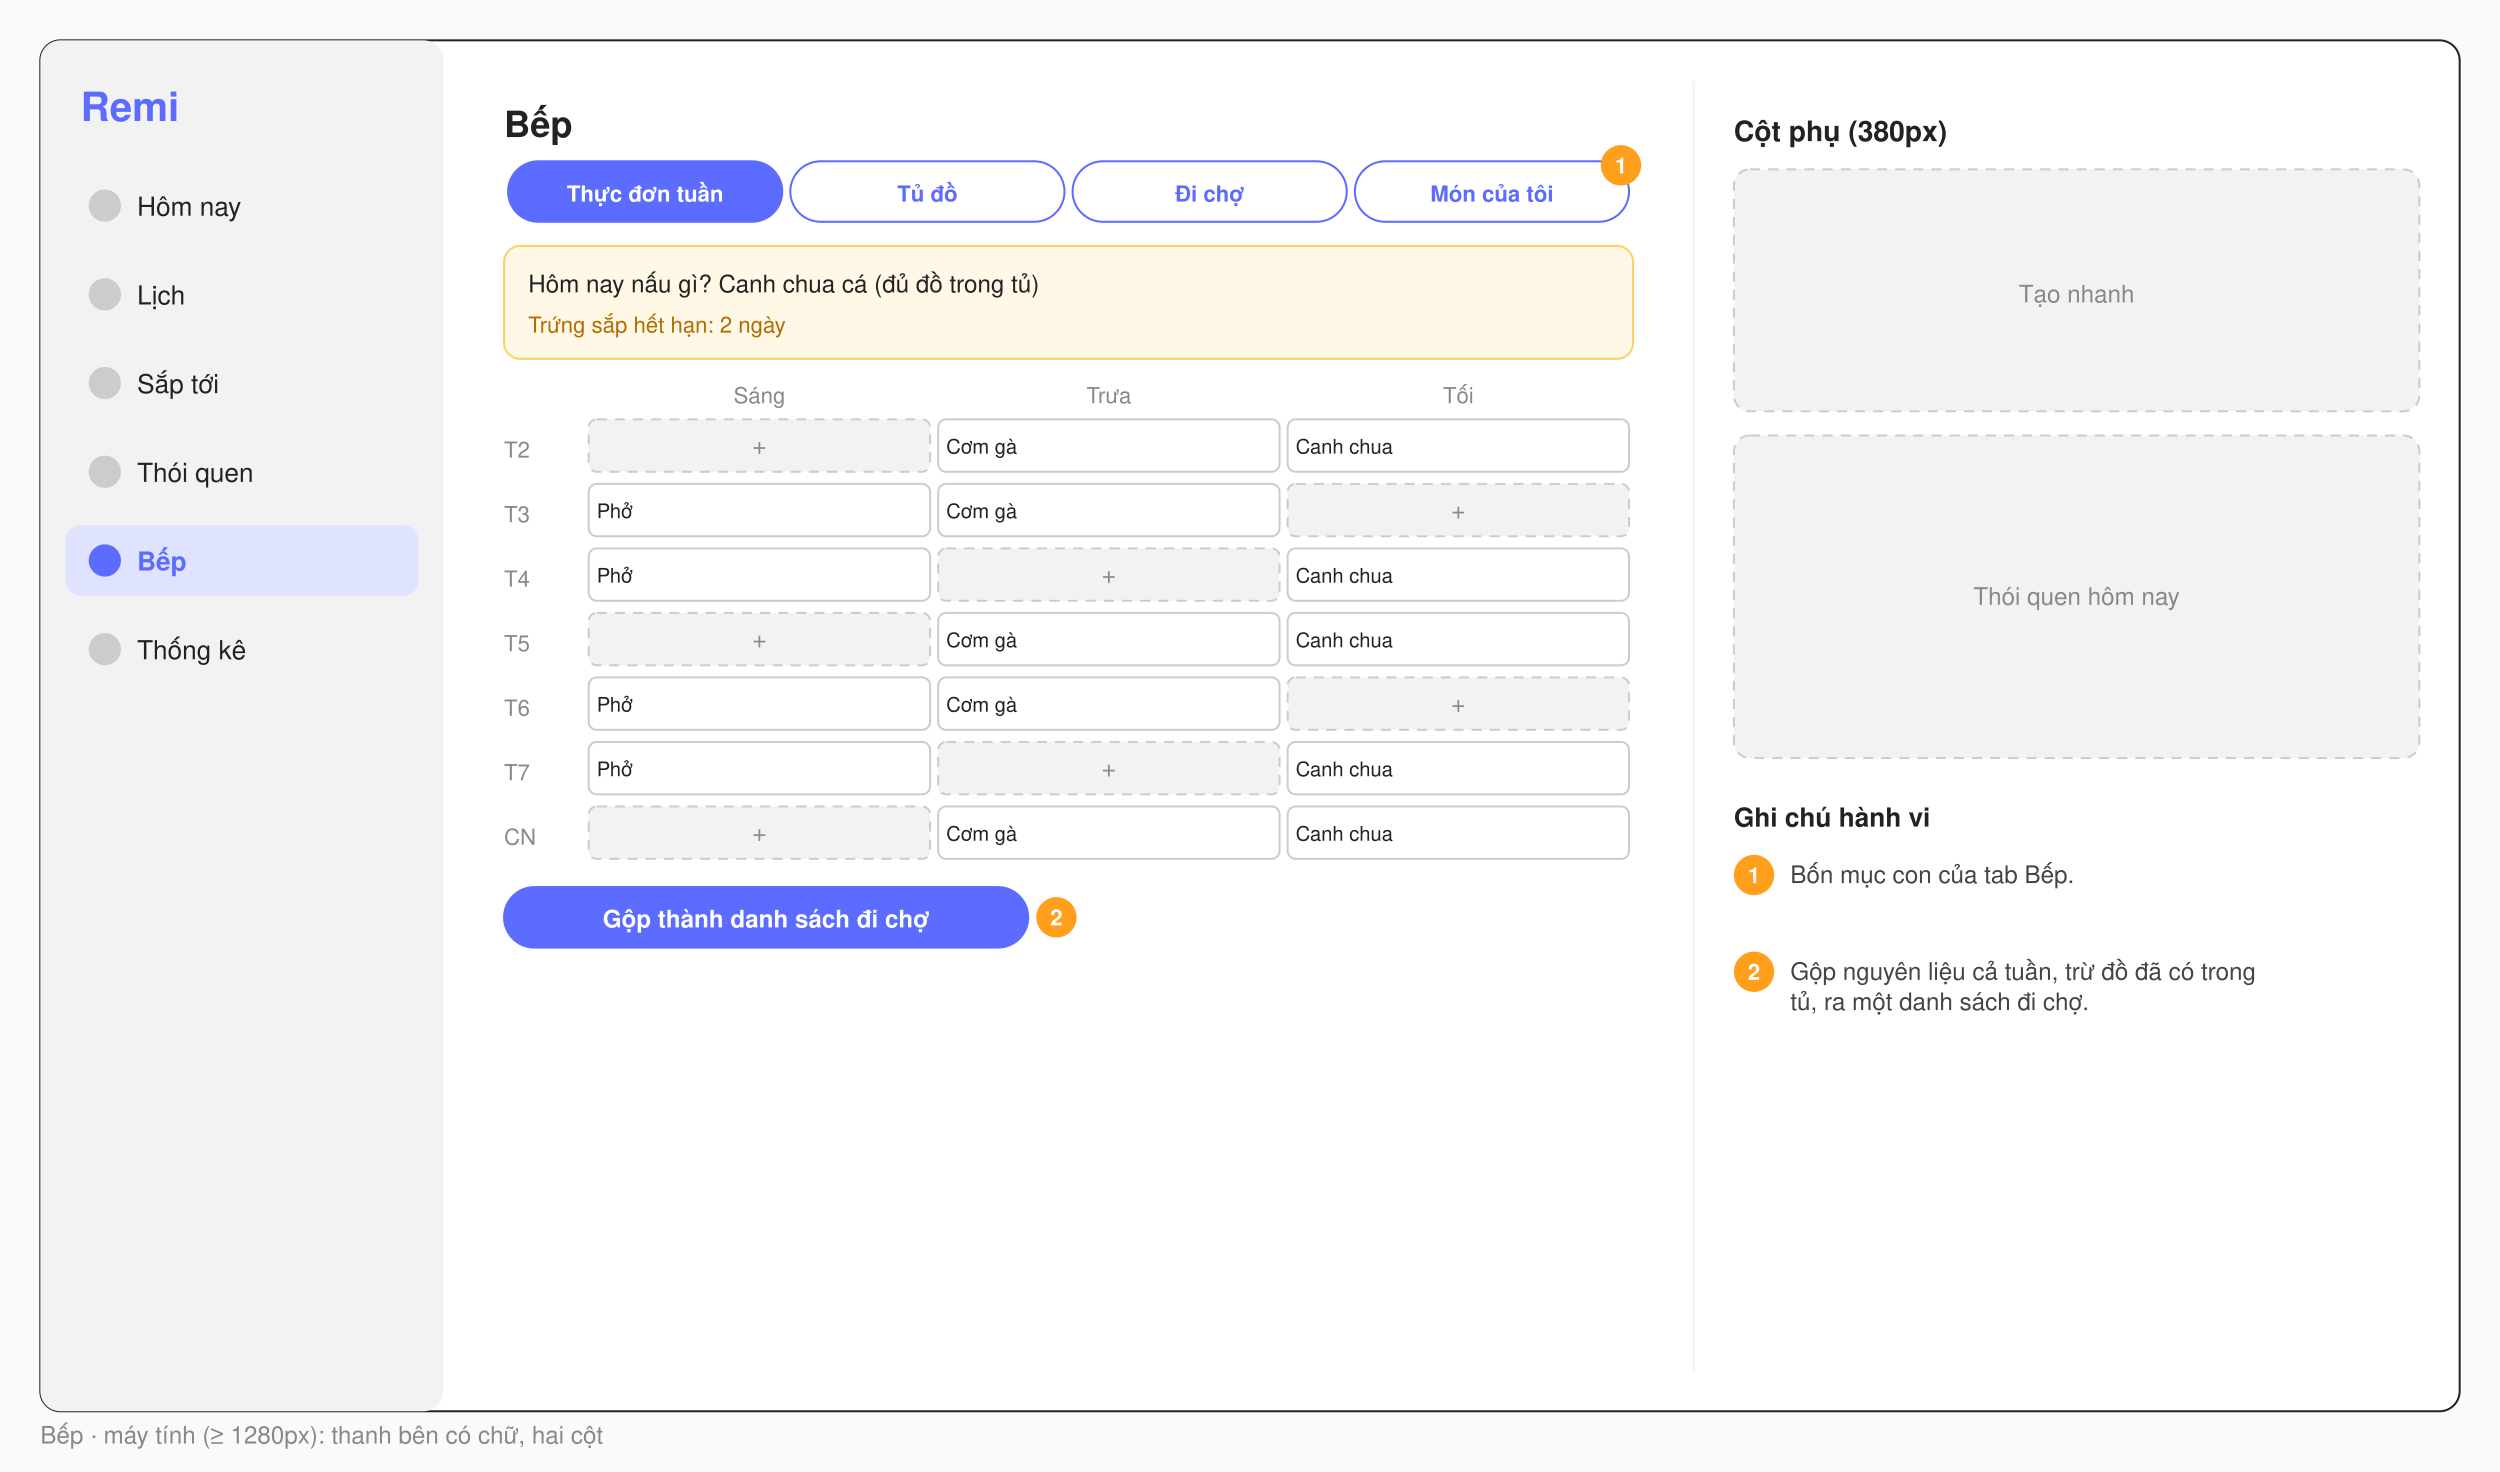
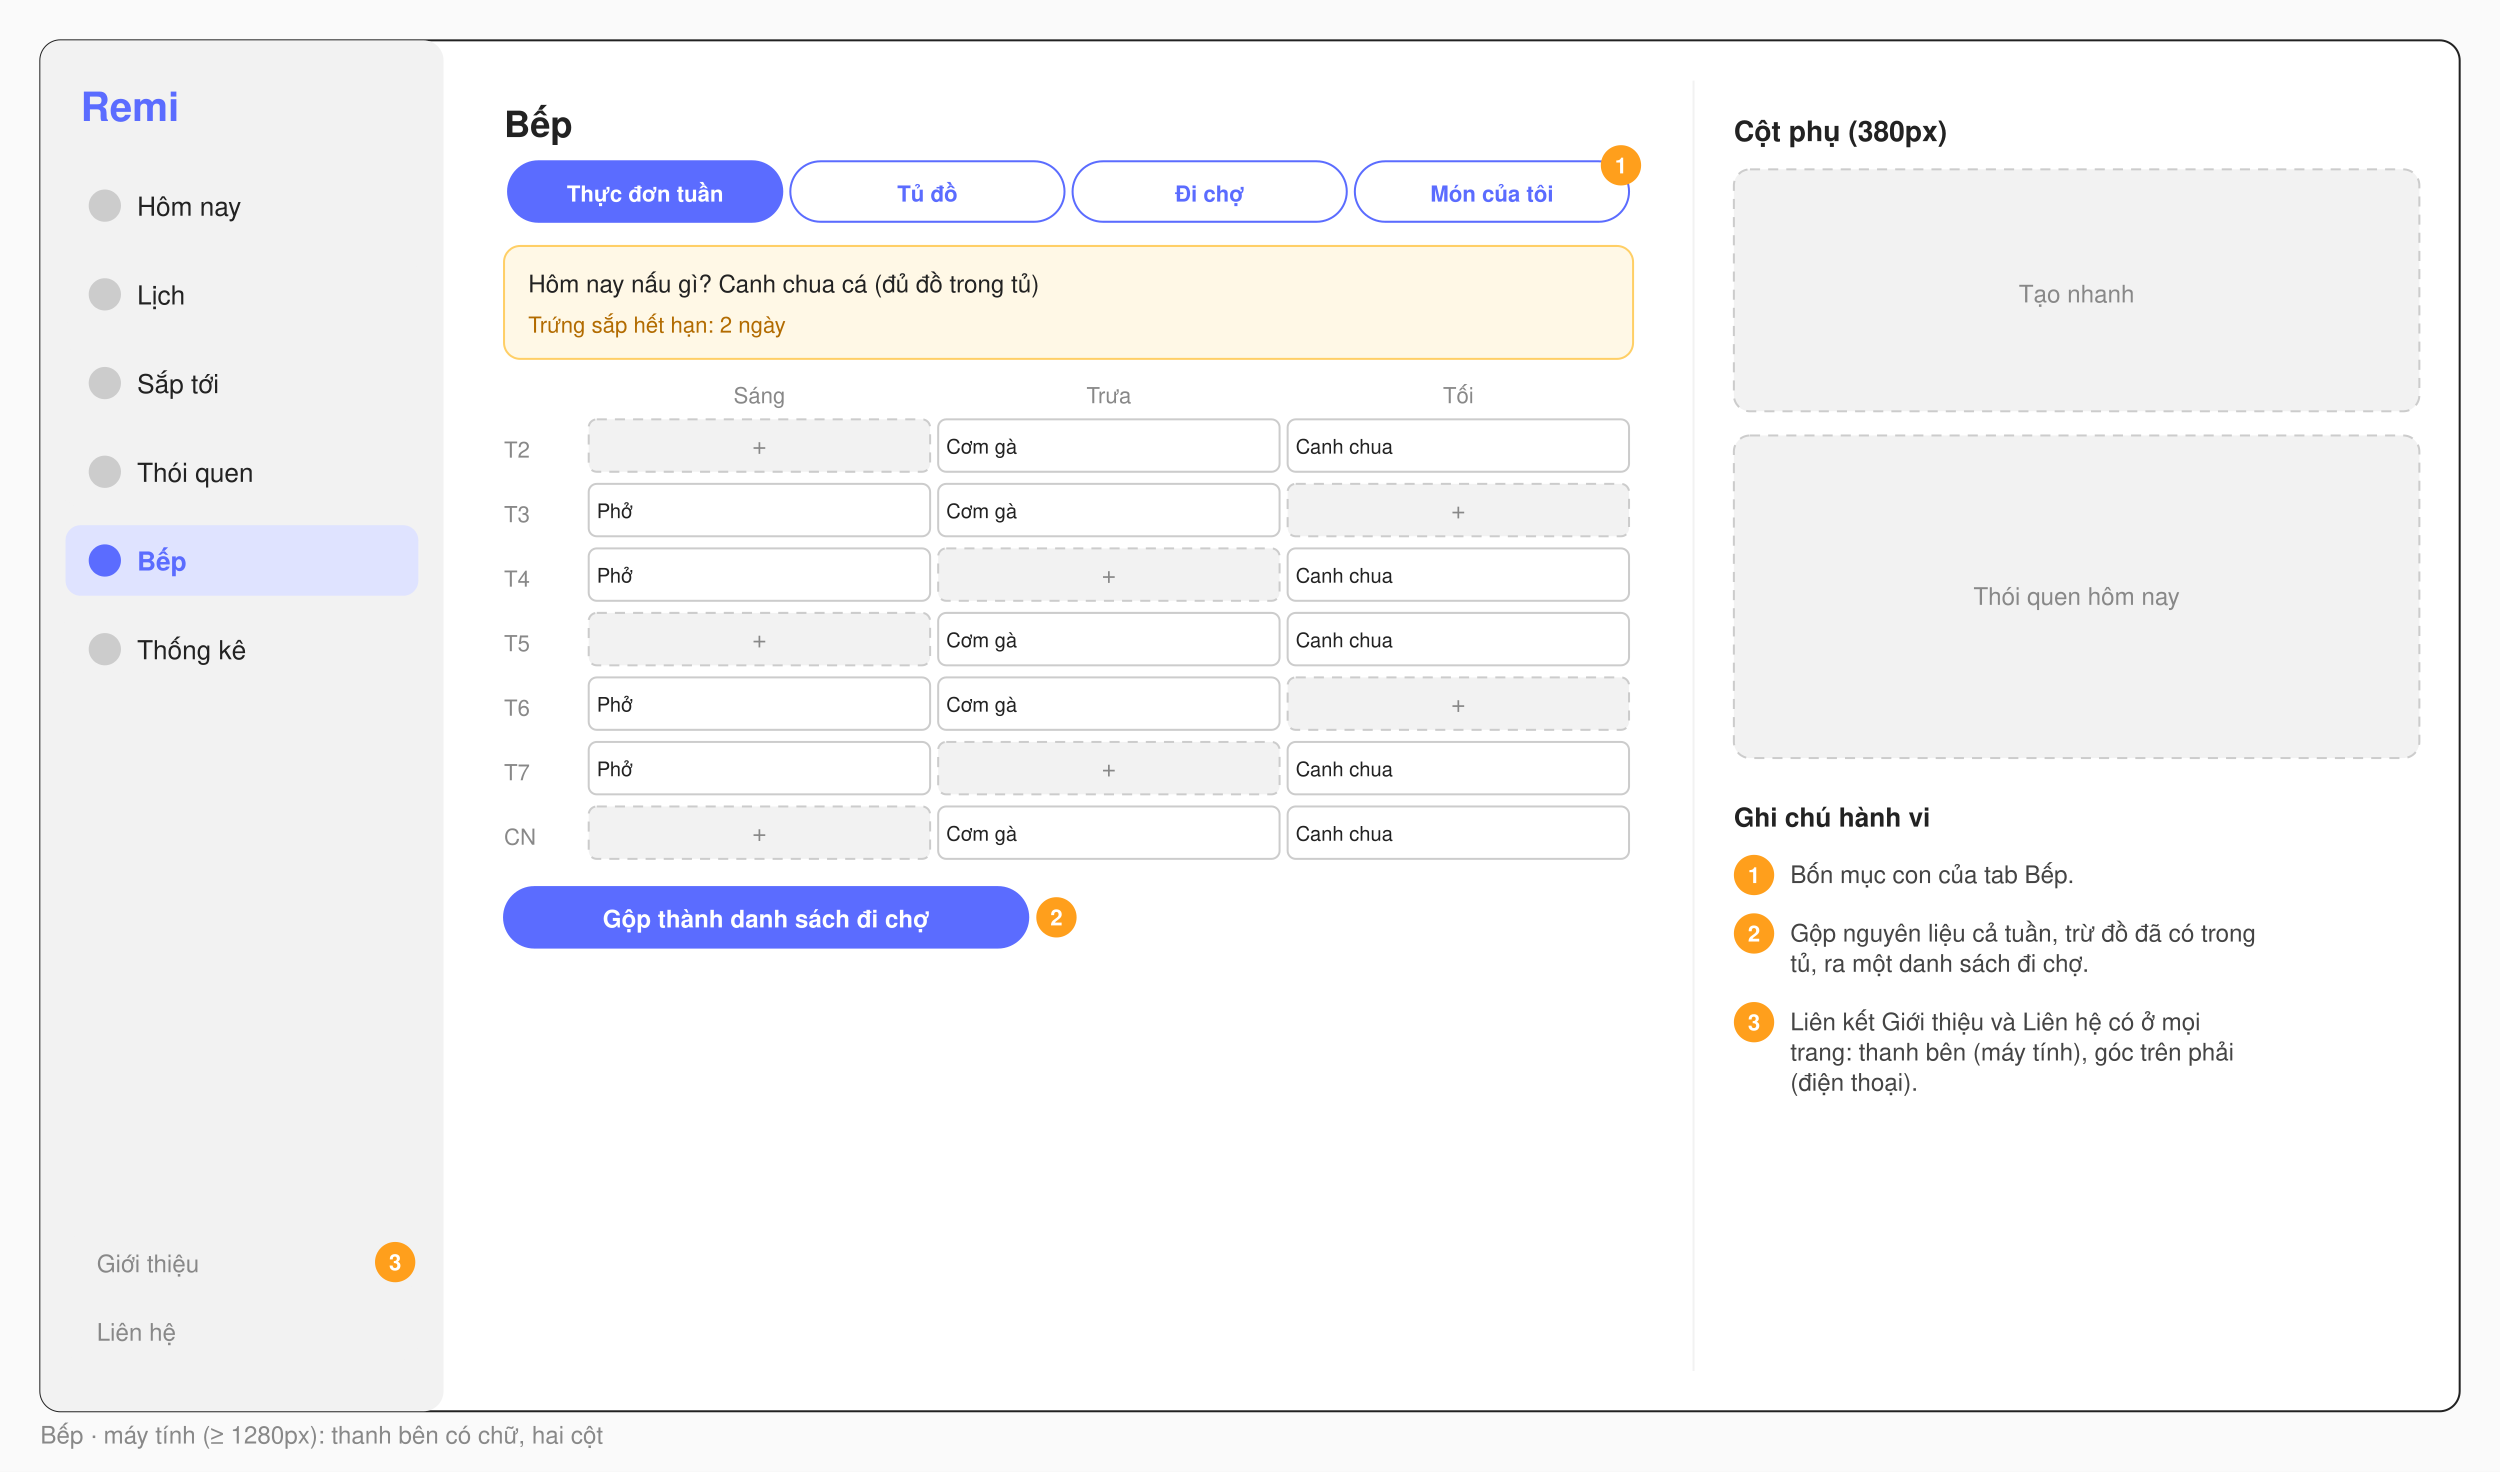
<svg xmlns="http://www.w3.org/2000/svg" viewBox="0 0 1240 730" width="1240" height="730">
  <rect width="100%" height="100%" fill="#fafafa" />
  <rect x="20" y="20" width="1200" height="680" rx="10" fill="#fff" stroke="#222" />
  <rect x="20" y="20" width="200" height="680" rx="10" fill="#f2f2f2" />
  <text x="40" y="60" font-family="Helvetica, Arial, sans-serif" font-size="20" fill="#5b6cff" font-weight="bold" text-anchor="start">Remi</text>
  <rect x="32" y="84" width="176" height="36" rx="8" fill="#f2f2f2" stroke="#f2f2f2" />
  <circle cx="52" cy="102" r="8" fill="#ccc" />
  <text x="68" y="107" font-family="Helvetica, Arial, sans-serif" font-size="13" fill="#222" font-weight="normal" text-anchor="start">Hôm nay</text>
  <rect x="32" y="128" width="176" height="36" rx="8" fill="#f2f2f2" stroke="#f2f2f2" />
  <circle cx="52" cy="146" r="8" fill="#ccc" />
  <text x="68" y="151" font-family="Helvetica, Arial, sans-serif" font-size="13" fill="#222" font-weight="normal" text-anchor="start">Lịch</text>
  <rect x="32" y="172" width="176" height="36" rx="8" fill="#f2f2f2" stroke="#f2f2f2" />
  <circle cx="52" cy="190" r="8" fill="#ccc" />
  <text x="68" y="195" font-family="Helvetica, Arial, sans-serif" font-size="13" fill="#222" font-weight="normal" text-anchor="start">Sắp tới</text>
  <rect x="32" y="216" width="176" height="36" rx="8" fill="#f2f2f2" stroke="#f2f2f2" />
  <circle cx="52" cy="234" r="8" fill="#ccc" />
  <text x="68" y="239" font-family="Helvetica, Arial, sans-serif" font-size="13" fill="#222" font-weight="normal" text-anchor="start">Thói quen</text>
  <rect x="32" y="260" width="176" height="36" rx="8" fill="#dfe3ff" stroke="#f2f2f2" />
  <circle cx="52" cy="278" r="8" fill="#5b6cff" />
  <text x="68" y="283" font-family="Helvetica, Arial, sans-serif" font-size="13" fill="#5b6cff" font-weight="bold" text-anchor="start">Bếp</text>
  <rect x="32" y="304" width="176" height="36" rx="8" fill="#f2f2f2" stroke="#f2f2f2" />
  <circle cx="52" cy="322" r="8" fill="#ccc" />
  <text x="68" y="327" font-family="Helvetica, Arial, sans-serif" font-size="13" fill="#222" font-weight="normal" text-anchor="start">Thống kê</text>
+   <rect x="32" y="612" width="176" height="28" rx="8" fill="#f2f2f2" stroke="#f2f2f2" />
+   <text x="48" y="631" font-family="Helvetica, Arial, sans-serif" font-size="12" fill="#888" font-weight="normal" text-anchor="start">Giới thiệu</text>
+   <rect x="32" y="646" width="176" height="28" rx="8" fill="#f2f2f2" stroke="#f2f2f2" />
+   <text x="48" y="665" font-family="Helvetica, Arial, sans-serif" font-size="12" fill="#888" font-weight="normal" text-anchor="start">Liên hệ</text>
  <text x="250" y="68" font-family="Helvetica, Arial, sans-serif" font-size="18" fill="#222" font-weight="bold" text-anchor="start">Bếp</text>
  <rect x="252.0" y="80" width="136.0" height="30" rx="15" fill="#5b6cff" stroke="#5b6cff" />
  <text x="320.0" y="100" font-family="Helvetica, Arial, sans-serif" font-size="11" fill="#fff" font-weight="bold" text-anchor="middle">Thực đơn tuần</text>
  <rect x="392.0" y="80" width="136.0" height="30" rx="15" fill="#fff" stroke="#5b6cff" />
  <text x="460.0" y="100" font-family="Helvetica, Arial, sans-serif" font-size="11" fill="#5b6cff" font-weight="bold" text-anchor="middle">Tủ đồ</text>
  <rect x="532.0" y="80" width="136.0" height="30" rx="15" fill="#fff" stroke="#5b6cff" />
  <text x="600.0" y="100" font-family="Helvetica, Arial, sans-serif" font-size="11" fill="#5b6cff" font-weight="bold" text-anchor="middle">Đi chợ</text>
  <rect x="672.0" y="80" width="136.0" height="30" rx="15" fill="#fff" stroke="#5b6cff" />
  <text x="740.0" y="100" font-family="Helvetica, Arial, sans-serif" font-size="11" fill="#5b6cff" font-weight="bold" text-anchor="middle">Món của tôi</text>
  <circle cx="804" cy="82" r="10" fill="#ff9f1c" />
  <text x="804" y="86" font-family="Helvetica, Arial, sans-serif" font-size="11" fill="#fff" font-weight="bold" text-anchor="middle">1</text>
  <rect x="250" y="122" width="560" height="56" rx="8" fill="#fff8e6" stroke="#ffcf66" />
  <text x="262" y="145" font-family="Helvetica, Arial, sans-serif" font-size="12" fill="#222" font-weight="normal" text-anchor="start">Hôm nay nấu gì? Canh chua cá (đủ đồ trong tủ)</text>
  <text x="262" y="165" font-family="Helvetica, Arial, sans-serif" font-size="11" fill="#b26b00" font-weight="normal" text-anchor="start">Trứng sắp hết hạn: 2 ngày</text>
  <text x="376.667" y="200" font-family="Helvetica, Arial, sans-serif" font-size="11" fill="#888" font-weight="normal" text-anchor="middle">Sáng</text>
  <text x="550.0" y="200" font-family="Helvetica, Arial, sans-serif" font-size="11" fill="#888" font-weight="normal" text-anchor="middle">Trưa</text>
  <text x="723.333" y="200" font-family="Helvetica, Arial, sans-serif" font-size="11" fill="#888" font-weight="normal" text-anchor="middle">Tối</text>
  <text x="250" y="227" font-family="Helvetica, Arial, sans-serif" font-size="11" fill="#888" font-weight="normal" text-anchor="start">T2</text>
  <rect x="292.0" y="208" width="169.333" height="26" rx="4" fill="#f2f2f2" stroke="#ccc" stroke-dasharray="5 4" />
  <text x="376.667" y="225" font-family="Helvetica, Arial, sans-serif" font-size="12" fill="#888" font-weight="normal" text-anchor="middle">+</text>
  <rect x="465.333" y="208" width="169.333" height="26" rx="4" fill="#fff" stroke="#ccc" />
  <text x="469.333" y="225" font-family="Helvetica, Arial, sans-serif" font-size="10" fill="#222" font-weight="normal" text-anchor="start">Cơm gà</text>
  <rect x="638.667" y="208" width="169.333" height="26" rx="4" fill="#fff" stroke="#ccc" />
  <text x="642.667" y="225" font-family="Helvetica, Arial, sans-serif" font-size="10" fill="#222" font-weight="normal" text-anchor="start">Canh chua</text>
  <text x="250" y="259" font-family="Helvetica, Arial, sans-serif" font-size="11" fill="#888" font-weight="normal" text-anchor="start">T3</text>
  <rect x="292.0" y="240" width="169.333" height="26" rx="4" fill="#fff" stroke="#ccc" />
  <text x="296.0" y="257" font-family="Helvetica, Arial, sans-serif" font-size="10" fill="#222" font-weight="normal" text-anchor="start">Phở</text>
  <rect x="465.333" y="240" width="169.333" height="26" rx="4" fill="#fff" stroke="#ccc" />
  <text x="469.333" y="257" font-family="Helvetica, Arial, sans-serif" font-size="10" fill="#222" font-weight="normal" text-anchor="start">Cơm gà</text>
  <rect x="638.667" y="240" width="169.333" height="26" rx="4" fill="#f2f2f2" stroke="#ccc" stroke-dasharray="5 4" />
  <text x="723.333" y="257" font-family="Helvetica, Arial, sans-serif" font-size="12" fill="#888" font-weight="normal" text-anchor="middle">+</text>
  <text x="250" y="291" font-family="Helvetica, Arial, sans-serif" font-size="11" fill="#888" font-weight="normal" text-anchor="start">T4</text>
  <rect x="292.0" y="272" width="169.333" height="26" rx="4" fill="#fff" stroke="#ccc" />
  <text x="296.0" y="289" font-family="Helvetica, Arial, sans-serif" font-size="10" fill="#222" font-weight="normal" text-anchor="start">Phở</text>
  <rect x="465.333" y="272" width="169.333" height="26" rx="4" fill="#f2f2f2" stroke="#ccc" stroke-dasharray="5 4" />
  <text x="550.0" y="289" font-family="Helvetica, Arial, sans-serif" font-size="12" fill="#888" font-weight="normal" text-anchor="middle">+</text>
  <rect x="638.667" y="272" width="169.333" height="26" rx="4" fill="#fff" stroke="#ccc" />
  <text x="642.667" y="289" font-family="Helvetica, Arial, sans-serif" font-size="10" fill="#222" font-weight="normal" text-anchor="start">Canh chua</text>
  <text x="250" y="323" font-family="Helvetica, Arial, sans-serif" font-size="11" fill="#888" font-weight="normal" text-anchor="start">T5</text>
  <rect x="292.0" y="304" width="169.333" height="26" rx="4" fill="#f2f2f2" stroke="#ccc" stroke-dasharray="5 4" />
  <text x="376.667" y="321" font-family="Helvetica, Arial, sans-serif" font-size="12" fill="#888" font-weight="normal" text-anchor="middle">+</text>
  <rect x="465.333" y="304" width="169.333" height="26" rx="4" fill="#fff" stroke="#ccc" />
  <text x="469.333" y="321" font-family="Helvetica, Arial, sans-serif" font-size="10" fill="#222" font-weight="normal" text-anchor="start">Cơm gà</text>
  <rect x="638.667" y="304" width="169.333" height="26" rx="4" fill="#fff" stroke="#ccc" />
  <text x="642.667" y="321" font-family="Helvetica, Arial, sans-serif" font-size="10" fill="#222" font-weight="normal" text-anchor="start">Canh chua</text>
  <text x="250" y="355" font-family="Helvetica, Arial, sans-serif" font-size="11" fill="#888" font-weight="normal" text-anchor="start">T6</text>
  <rect x="292.0" y="336" width="169.333" height="26" rx="4" fill="#fff" stroke="#ccc" />
  <text x="296.0" y="353" font-family="Helvetica, Arial, sans-serif" font-size="10" fill="#222" font-weight="normal" text-anchor="start">Phở</text>
  <rect x="465.333" y="336" width="169.333" height="26" rx="4" fill="#fff" stroke="#ccc" />
  <text x="469.333" y="353" font-family="Helvetica, Arial, sans-serif" font-size="10" fill="#222" font-weight="normal" text-anchor="start">Cơm gà</text>
  <rect x="638.667" y="336" width="169.333" height="26" rx="4" fill="#f2f2f2" stroke="#ccc" stroke-dasharray="5 4" />
  <text x="723.333" y="353" font-family="Helvetica, Arial, sans-serif" font-size="12" fill="#888" font-weight="normal" text-anchor="middle">+</text>
  <text x="250" y="387" font-family="Helvetica, Arial, sans-serif" font-size="11" fill="#888" font-weight="normal" text-anchor="start">T7</text>
  <rect x="292.0" y="368" width="169.333" height="26" rx="4" fill="#fff" stroke="#ccc" />
  <text x="296.0" y="385" font-family="Helvetica, Arial, sans-serif" font-size="10" fill="#222" font-weight="normal" text-anchor="start">Phở</text>
  <rect x="465.333" y="368" width="169.333" height="26" rx="4" fill="#f2f2f2" stroke="#ccc" stroke-dasharray="5 4" />
  <text x="550.0" y="385" font-family="Helvetica, Arial, sans-serif" font-size="12" fill="#888" font-weight="normal" text-anchor="middle">+</text>
  <rect x="638.667" y="368" width="169.333" height="26" rx="4" fill="#fff" stroke="#ccc" />
  <text x="642.667" y="385" font-family="Helvetica, Arial, sans-serif" font-size="10" fill="#222" font-weight="normal" text-anchor="start">Canh chua</text>
  <text x="250" y="419" font-family="Helvetica, Arial, sans-serif" font-size="11" fill="#888" font-weight="normal" text-anchor="start">CN</text>
  <rect x="292.0" y="400" width="169.333" height="26" rx="4" fill="#f2f2f2" stroke="#ccc" stroke-dasharray="5 4" />
  <text x="376.667" y="417" font-family="Helvetica, Arial, sans-serif" font-size="12" fill="#888" font-weight="normal" text-anchor="middle">+</text>
  <rect x="465.333" y="400" width="169.333" height="26" rx="4" fill="#fff" stroke="#ccc" />
  <text x="469.333" y="417" font-family="Helvetica, Arial, sans-serif" font-size="10" fill="#222" font-weight="normal" text-anchor="start">Cơm gà</text>
  <rect x="638.667" y="400" width="169.333" height="26" rx="4" fill="#fff" stroke="#ccc" />
  <text x="642.667" y="417" font-family="Helvetica, Arial, sans-serif" font-size="10" fill="#222" font-weight="normal" text-anchor="start">Canh chua</text>
  <rect x="250" y="440" width="260" height="30" rx="15" fill="#5b6cff" stroke="#5b6cff" />
  <text x="380.0" y="460" font-family="Helvetica, Arial, sans-serif" font-size="12" fill="#fff" font-weight="bold" text-anchor="middle">Gộp thành danh sách đi chợ</text>
  <circle cx="524" cy="455" r="10" fill="#ff9f1c" />
  <text x="524" y="459" font-family="Helvetica, Arial, sans-serif" font-size="11" fill="#fff" font-weight="bold" text-anchor="middle">2</text>
+   <circle cx="196" cy="626" r="10" fill="#ff9f1c" />
+   <text x="196" y="630" font-family="Helvetica, Arial, sans-serif" font-size="11" fill="#fff" font-weight="bold" text-anchor="middle">3</text>
  <line x1="840" y1="40" x2="840" y2="680" stroke="#f2f2f2" />
  <text x="860" y="70" font-family="Helvetica, Arial, sans-serif" font-size="14" fill="#222" font-weight="bold" text-anchor="start">Cột phụ (380px)</text>
  <rect x="860" y="84" width="340" height="120" rx="8" fill="#f2f2f2" stroke="#ccc" stroke-dasharray="5 4" />
  <text x="1030" y="150" font-family="Helvetica, Arial, sans-serif" font-size="12" fill="#888" font-weight="normal" text-anchor="middle">Tạo nhanh</text>
  <rect x="860" y="216" width="340" height="160" rx="8" fill="#f2f2f2" stroke="#ccc" stroke-dasharray="5 4" />
  <text x="1030" y="300" font-family="Helvetica, Arial, sans-serif" font-size="12" fill="#888" font-weight="normal" text-anchor="middle">Thói quen hôm nay</text>
  <text x="860" y="410" font-family="Helvetica, Arial, sans-serif" font-size="13" fill="#222" font-weight="bold" text-anchor="start">Ghi chú hành vi</text>
  <circle cx="870" cy="434" r="10" fill="#ff9f1c" />
  <text x="870" y="438" font-family="Helvetica, Arial, sans-serif" font-size="11" fill="#fff" font-weight="bold" text-anchor="middle">1</text>
  <text x="888" y="438" font-family="Helvetica, Arial, sans-serif" font-size="12" fill="#444" font-weight="normal" text-anchor="start">Bốn mục con của tab Bếp.</text>
-   <circle cx="870" cy="482" r="10" fill="#ff9f1c" />
-   <text x="870" y="486" font-family="Helvetica, Arial, sans-serif" font-size="11" fill="#fff" font-weight="bold" text-anchor="middle">2</text>
-   <text x="888" y="486" font-family="Helvetica, Arial, sans-serif" font-size="12" fill="#444" font-weight="normal" text-anchor="start">Gộp nguyên liệu cả tuần, trừ đồ đã có trong</text>
-   <text x="888" y="501" font-family="Helvetica, Arial, sans-serif" font-size="12" fill="#444" font-weight="normal" text-anchor="start">tủ, ra một danh sách đi chợ.</text>
+   <circle cx="870" cy="463" r="10" fill="#ff9f1c" />
+   <text x="870" y="467" font-family="Helvetica, Arial, sans-serif" font-size="11" fill="#fff" font-weight="bold" text-anchor="middle">2</text>
+   <text x="888" y="467" font-family="Helvetica, Arial, sans-serif" font-size="12" fill="#444" font-weight="normal" text-anchor="start">Gộp nguyên liệu cả tuần, trừ đồ đã có trong</text>
+   <text x="888" y="482" font-family="Helvetica, Arial, sans-serif" font-size="12" fill="#444" font-weight="normal" text-anchor="start">tủ, ra một danh sách đi chợ.</text>
+   <circle cx="870" cy="507" r="10" fill="#ff9f1c" />
+   <text x="870" y="511" font-family="Helvetica, Arial, sans-serif" font-size="11" fill="#fff" font-weight="bold" text-anchor="middle">3</text>
+   <text x="888" y="511" font-family="Helvetica, Arial, sans-serif" font-size="12" fill="#444" font-weight="normal" text-anchor="start">Liên kết Giới thiệu và Liên hệ có ở mọi</text>
+   <text x="888" y="526" font-family="Helvetica, Arial, sans-serif" font-size="12" fill="#444" font-weight="normal" text-anchor="start">trang: thanh bên (máy tính), góc trên phải</text>
+   <text x="888" y="541" font-family="Helvetica, Arial, sans-serif" font-size="12" fill="#444" font-weight="normal" text-anchor="start">(điện thoại).</text>
  <text x="20" y="716" font-family="Helvetica, Arial, sans-serif" font-size="12" fill="#888" font-weight="normal" text-anchor="start">Bếp · máy tính (≥ 1280px): thanh bên có chữ, hai cột</text>
</svg>
